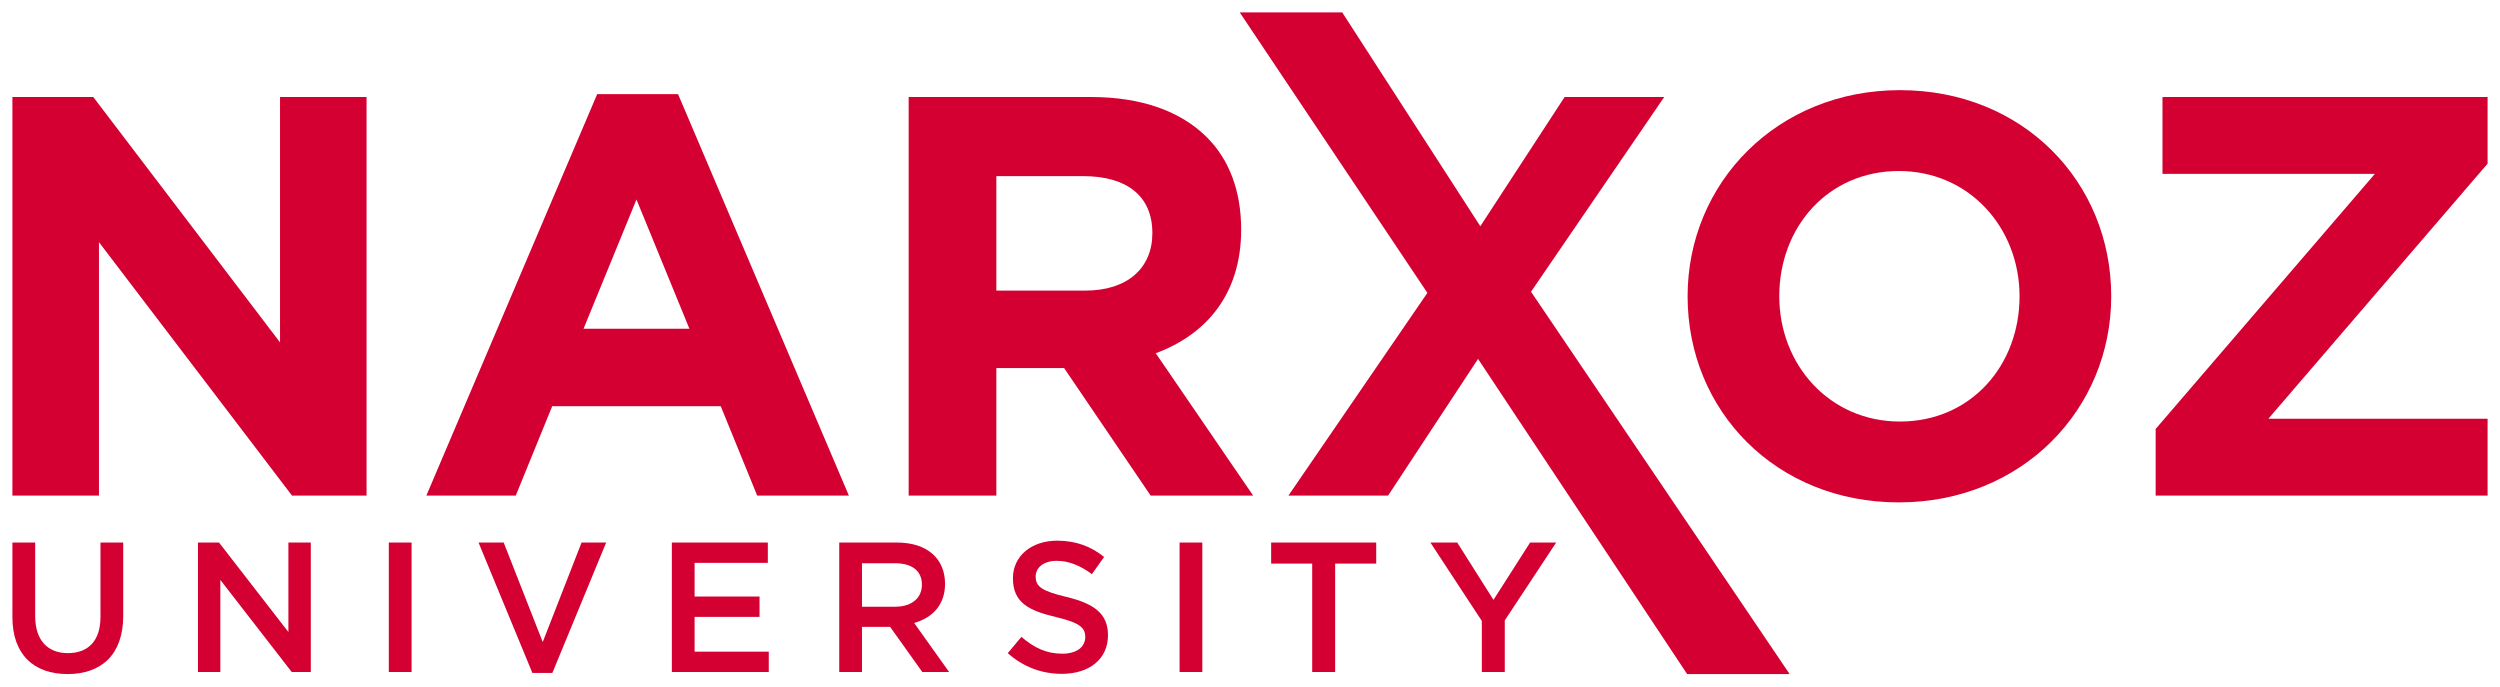
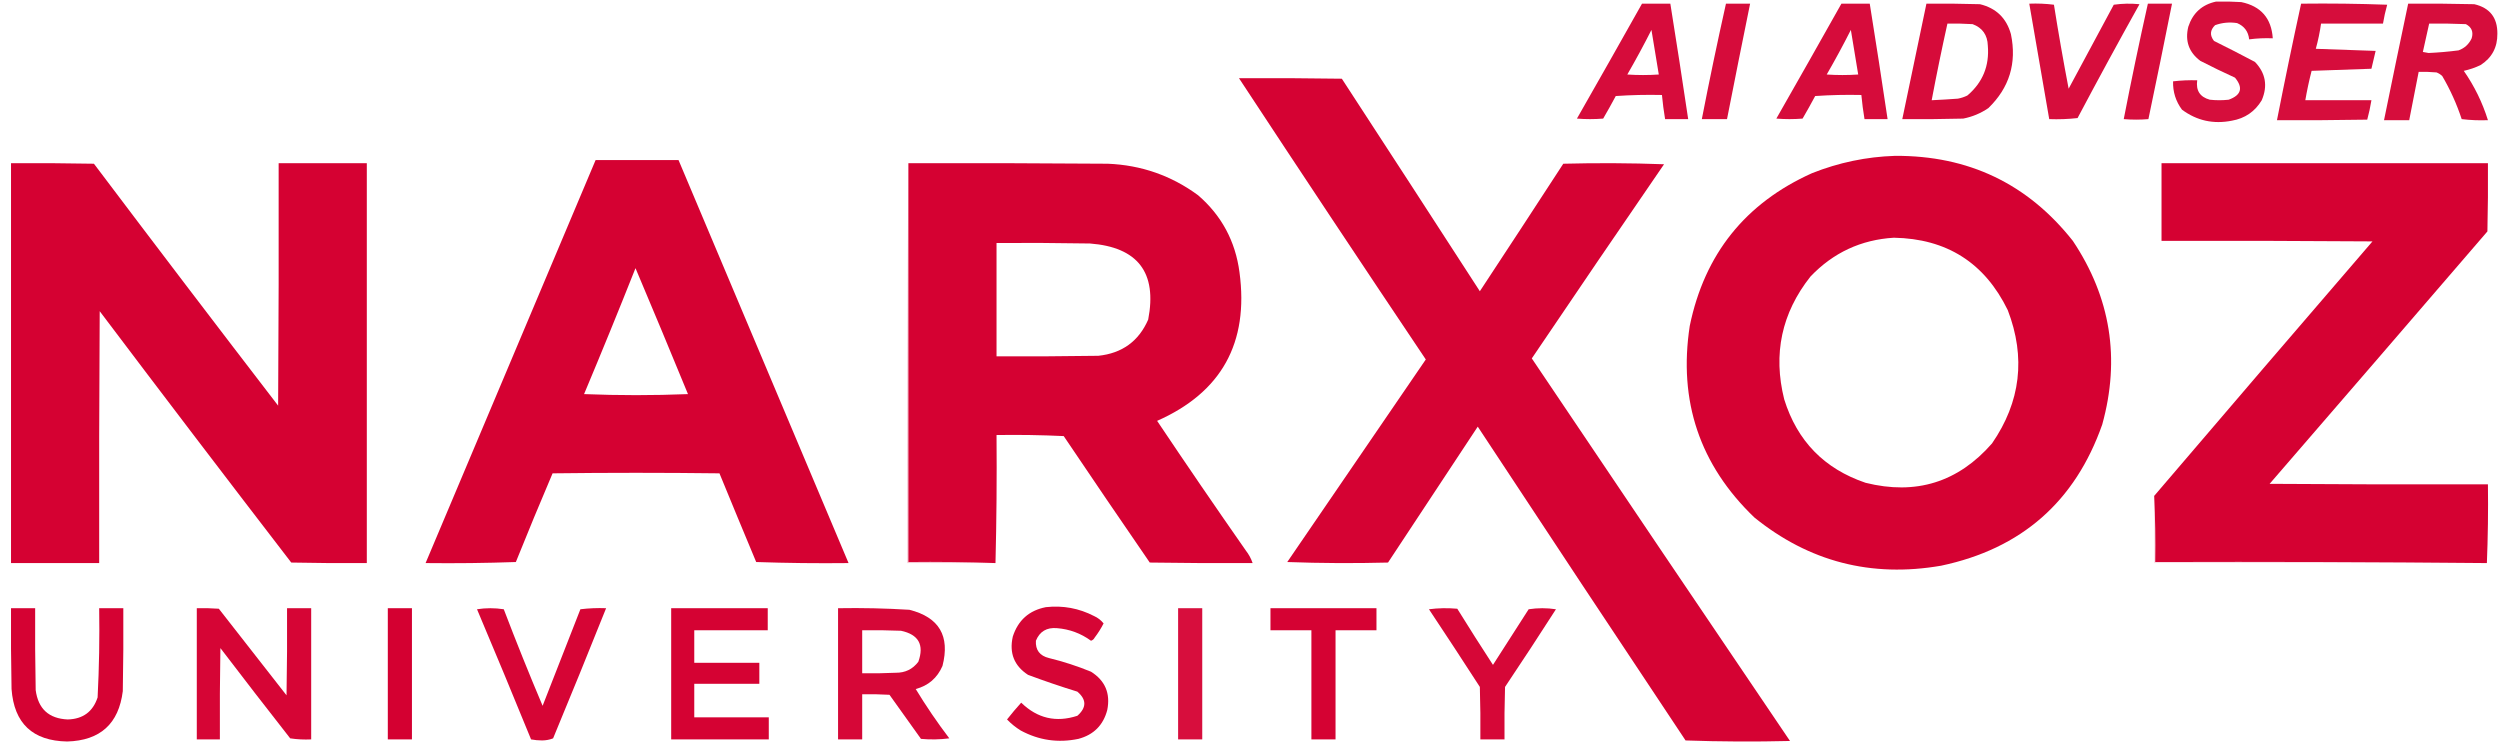
- <svg xmlns="http://www.w3.org/2000/svg" version="1.1" id="svg4200" viewBox="0 0 714.497 196.187" height="5.537cm" width="20.165cm">
-   <defs id="defs4202" />
-   <g transform="translate(-77.72357,-450.7257)" id="layer1">
-     <g transform="translate(3.543307,-3.543279)" id="g4786">
-       <polygon transform="translate(-122.6264,13.73221)" style="clip-rule:evenodd;fill:#d50032;fill-opacity:1;fill-rule:evenodd;image-rendering:optimizeQuality;shape-rendering:geometricPrecision;text-rendering:geometricPrecision" class="fil0" points="200.35,582.17 200.35,468.26 223.46,468.26 276.84,538.39 276.84,468.26 301.57,468.26 301.57,582.17 280.26,582.17 225.09,509.75 225.09,582.17 " id="polygon10" />
-       <path style="clip-rule:evenodd;fill:#d50032;fill-opacity:1;fill-rule:evenodd;image-rendering:optimizeQuality;shape-rendering:geometricPrecision;text-rendering:geometricPrecision" class="fil0" d="m 244.854,481.172 23.11,0 48.82,114.73 -26.2,0 -10.42,-25.55 -48.16,0 -10.42,25.55 -25.55,0 48.82,-114.73 z m 26.36,67.05 0,0 -15.13,-36.94 -15.13,36.94 30.26,0 z" id="path12" />
-       <path style="clip-rule:evenodd;fill:#d50032;fill-opacity:1;fill-rule:evenodd;image-rendering:optimizeQuality;shape-rendering:geometricPrecision;text-rendering:geometricPrecision" class="fil0" d="m 333.874,481.992 52.07,0 c 14.49,0 25.71,4.07 33.2,11.55 6.35,6.35 9.76,15.3 9.76,26.36 0,18.39 -9.92,29.95 -24.41,35.32 l 27.83,40.68 -29.29,0 -24.74,-36.45 -19.36,0 0,36.45 -25.06,0 0,-113.91 z m 50.44,55.33 0,0 c 12.21,0 19.21,-6.51 19.21,-16.44 0,-10.74 -7.49,-16.27 -19.69,-16.27 l -24.9,0 0,32.71 25.38,0 z" id="path14" />
-       <polygon transform="translate(-122.6264,13.73221)" style="clip-rule:evenodd;fill:#d50032;fill-opacity:1;fill-rule:evenodd;image-rendering:optimizeQuality;shape-rendering:geometricPrecision;text-rendering:geometricPrecision" class="fil0" points="708.28,633.18 678.99,633.18 619.23,543.11 593.52,582.17 565.04,582.17 604.75,524.24 551.12,444.08 580.41,444.08 619.88,505.2 643.97,468.26 672.44,468.26 634.37,523.91 " id="polygon16" />
-       <path style="clip-rule:evenodd;fill:#d50032;fill-opacity:1;fill-rule:evenodd;image-rendering:optimizeQuality;shape-rendering:geometricPrecision;text-rendering:geometricPrecision" class="fil0" d="m 556.494,538.942 c 0,-32.38 25.55,-58.91 60.7,-58.91 35.15,0 60.37,26.2 60.37,58.91 0,32.39 -25.55,58.91 -60.7,58.91 -35.15,0 -60.37,-26.2 -60.37,-58.91 z m 94.87,0 0,0 c 0,-19.52 -14.32,-35.8 -34.5,-35.8 -20.18,0 -34.17,15.95 -34.17,35.8 0,19.53 14.32,35.8 34.5,35.8 20.18,0 34.17,-15.94 34.17,-35.8 z" id="path18" />
-       <polygon transform="translate(-122.6264,13.73221)" style="clip-rule:evenodd;fill:#d50032;fill-opacity:1;fill-rule:evenodd;image-rendering:optimizeQuality;shape-rendering:geometricPrecision;text-rendering:geometricPrecision" class="fil0" points="812.89,582.17 812.89,563.13 875.54,490.23 814.84,490.23 814.84,468.26 907.76,468.26 907.76,487.3 845.11,560.2 907.76,560.2 907.76,582.17 " id="polygon20" />
-       <g transform="translate(-122.6264,13.73221)" style="clip-rule:evenodd;fill:#d50032;fill-opacity:1;fill-rule:evenodd;image-rendering:optimizeQuality;shape-rendering:geometricPrecision;text-rendering:geometricPrecision" id="_2174448152912">
-         <path class="fil1" d="m 200.35,616.89 0,-21.3 6.51,0 0,21.04 c 0,6.87 3.54,10.57 9.35,10.57 5.77,0 9.31,-3.49 9.31,-10.31 l 0,-21.3 6.5,0 0,20.98 c 0,11.05 -6.24,16.61 -15.91,16.61 -9.62,0 -15.76,-5.56 -15.76,-16.29 z" id="path23" style="fill:#d50032;fill-opacity:1" />
-         <polygon class="fil1" points="253.38,632.59 253.38,595.59 259.4,595.59 279.23,621.17 279.23,595.59 285.63,595.59 285.63,632.59 280.18,632.59 259.78,606.27 259.78,632.59 " id="polygon25" style="fill:#d50032;fill-opacity:1" />
-         <polygon class="fil1" points="307.93,632.59 307.93,595.59 314.44,595.59 314.44,632.59 " id="polygon27" style="fill:#d50032;fill-opacity:1" />
-         <polygon class="fil1" points="354.67,632.86 348.96,632.86 333.57,595.59 340.76,595.59 351.92,624.03 363.02,595.59 370.05,595.59 " id="polygon29" style="fill:#d50032;fill-opacity:1" />
-         <polygon class="fil1" points="395.32,616.84 395.32,626.78 416.52,626.78 416.52,632.59 388.82,632.59 388.82,595.59 416.25,595.59 416.25,601.4 395.32,601.4 395.32,611.02 413.88,611.02 413.88,616.84 " id="polygon31" style="fill:#d50032;fill-opacity:1" />
-         <path class="fil1" d="m 436.66,595.59 16.49,0 c 8.68,0 13.75,4.65 13.75,11.79 0,6.08 -3.65,9.72 -8.83,11.2 l 9.99,14.01 -7.66,0 -9.2,-12.9 -8.04,0 0,12.9 -6.5,0 0,-37 z m 16.02,18.34 0,0 c 4.65,0 7.61,-2.43 7.61,-6.29 0,-3.97 -2.85,-6.13 -7.66,-6.13 l -9.47,0 0,12.42 9.52,0 z" id="path33" style="fill:#d50032;fill-opacity:1" />
-         <path class="fil1" d="m 484.82,627.2 3.91,-4.65 c 3.54,3.07 7.08,4.81 11.69,4.81 4.01,0 6.55,-1.85 6.55,-4.76 0,-2.64 -1.48,-4.07 -8.35,-5.71 -7.88,-1.85 -12.32,-4.17 -12.32,-11.1 0,-6.34 5.29,-10.73 12.63,-10.73 5.4,0 9.68,1.64 13.43,4.65 l -3.49,4.92 c -3.33,-2.49 -6.66,-3.81 -10.04,-3.81 -3.81,0 -6.03,1.96 -6.03,4.49 0,2.86 1.69,4.13 8.78,5.82 7.82,1.9 11.89,4.71 11.89,10.94 0,6.93 -5.44,11.05 -13.21,11.05 -5.66,0 -11,-1.95 -15.44,-5.92 z" id="path35" style="fill:#d50032;fill-opacity:1" />
-         <polygon class="fil1" points="533.93,632.59 533.93,595.59 540.43,595.59 540.43,632.59 " id="polygon37" style="fill:#d50032;fill-opacity:1" />
-         <polygon class="fil1" points="590.13,595.59 590.13,601.61 578.39,601.61 578.39,632.59 571.83,632.59 571.83,601.61 560.1,601.61 560.1,595.59 " id="polygon39" style="fill:#d50032;fill-opacity:1" />
-         <polygon class="fil1" points="605.61,595.59 613.28,595.59 623.64,611.98 634.11,595.59 641.56,595.59 626.87,617.84 626.87,632.59 620.31,632.59 620.31,618 " id="polygon41" style="fill:#d50032;fill-opacity:1" />
-       </g>
-     </g>
+ <svg xmlns="http://www.w3.org/2000/svg" version="1.1" width="2382px" height="718px" style="shape-rendering:geometricPrecision; text-rendering:geometricPrecision; image-rendering:optimizeQuality; fill-rule:evenodd; clip-rule:evenodd">
+   <g>
+     <path style="opacity:0.943" fill="#d40031" d="M 2111.5,1.5 C 2119.51,1.334 2127.51,1.5 2135.5,2C 2154.23,5.899 2164.23,17.399 2165.5,36.5C 2157.91,36.186 2150.41,36.519 2143,37.5C 2142.2,30.04 2138.37,24.873 2131.5,22C 2124.29,20.887 2117.29,21.554 2110.5,24C 2105.69,28.725 2105.35,33.725 2109.5,39C 2122.59,45.475 2135.59,52.142 2148.5,59C 2158.69,69.619 2160.85,81.785 2155,95.5C 2148.51,106.309 2139.01,112.809 2126.5,115C 2108.96,118.486 2093.13,114.986 2079,104.5C 2073.06,96.522 2070.23,87.522 2070.5,77.5C 2078.12,76.602 2085.79,76.269 2093.5,76.5C 2092.13,86.276 2096.13,92.443 2105.5,95C 2111.5,95.667 2117.5,95.667 2123.5,95C 2135.49,90.661 2137.49,83.661 2129.5,74C 2118.38,68.939 2107.38,63.606 2096.5,58C 2085.56,49.85 2081.73,39.017 2085,25.5C 2089.29,12.377 2098.12,4.377 2111.5,1.5 Z" />
+   </g>
+   <g>
+     <path style="opacity:0.953" fill="#d40031" d="M 1564.5,3.5 C 1573.5,3.5 1582.5,3.5 1591.5,3.5C 1597.38,40.134 1603.05,76.801 1608.5,113.5C 1601.17,113.5 1593.83,113.5 1586.5,113.5C 1585.22,105.875 1584.22,98.208 1583.5,90.5C 1568.82,90.167 1554.15,90.501 1539.5,91.5C 1535.63,98.747 1531.63,105.914 1527.5,113C 1519.17,113.667 1510.83,113.667 1502.5,113C 1523.31,76.554 1543.97,40.054 1564.5,3.5 Z M 1573.5,28.5 C 1575.87,42.564 1578.2,56.731 1580.5,71C 1570.5,71.667 1560.5,71.667 1550.5,71C 1558.57,57.019 1566.24,42.852 1573.5,28.5 Z" />
+   </g>
+   <g>
+     <path style="opacity:0.952" fill="#d40031" d="M 1644.5,3.5 C 1652.17,3.5 1659.83,3.5 1667.5,3.5C 1660.04,40.143 1652.7,76.81 1645.5,113.5C 1637.5,113.5 1629.5,113.5 1621.5,113.5C 1628.66,76.698 1636.33,40.032 1644.5,3.5 Z" />
+   </g>
+   <g>
+     <path style="opacity:0.953" fill="#d40031" d="M 1754.5,3.5 C 1763.5,3.5 1772.5,3.5 1781.5,3.5C 1787.38,40.134 1793.05,76.801 1798.5,113.5C 1791.17,113.5 1783.83,113.5 1776.5,113.5C 1775.22,105.875 1774.22,98.208 1773.5,90.5C 1758.82,90.167 1744.15,90.501 1729.5,91.5C 1725.63,98.747 1721.63,105.914 1717.5,113C 1709.17,113.667 1700.83,113.667 1692.5,113C 1713.31,76.554 1733.97,40.054 1754.5,3.5 Z M 1763.5,28.5 C 1765.87,42.564 1768.2,56.731 1770.5,71C 1760.5,71.667 1750.5,71.667 1740.5,71C 1748.57,57.019 1756.24,42.852 1763.5,28.5 Z" />
+   </g>
+   <g>
+     <path style="opacity:0.955" fill="#d40031" d="M 1835.5,3.5 C 1852.5,3.333 1869.5,3.5 1886.5,4C 1901.89,7.724 1911.72,17.224 1916,32.5C 1921.74,60.087 1914.57,83.587 1894.5,103C 1887.22,107.968 1879.22,111.301 1870.5,113C 1851.17,113.5 1831.84,113.667 1812.5,113.5C 1820.17,76.829 1827.83,40.163 1835.5,3.5 Z M 1855.5,22.5 C 1863.51,22.334 1871.51,22.5 1879.5,23C 1888.83,26.457 1893.67,33.29 1894,43.5C 1895.61,62.772 1889.11,78.606 1874.5,91C 1871.64,92.399 1868.64,93.399 1865.5,94C 1857.17,94.611 1848.84,95.111 1840.5,95.5C 1845.12,71.064 1850.12,46.731 1855.5,22.5 Z" />
+   </g>
+   <g>
+     <path style="opacity:0.949" fill="#d40031" d="M 1933.5,3.5 C 1941.42,3.185 1949.25,3.518 1957,4.5C 1961.25,31.328 1965.92,57.995 1971,84.5C 1985.33,57.833 1999.67,31.167 2014,4.5C 2022.09,3.352 2030.25,3.185 2038.5,4C 2018.45,39.927 1998.79,76.094 1979.5,112.5C 1970.52,113.498 1961.52,113.832 1952.5,113.5C 1946.17,76.833 1939.83,40.167 1933.5,3.5 Z" />
+   </g>
+   <g>
+     <path style="opacity:0.948" fill="#d40031" d="M 2046.5,3.5 C 2054.17,3.5 2061.83,3.5 2069.5,3.5C 2062.19,40.192 2054.69,76.859 2047,113.5C 2039.24,114.152 2031.41,114.152 2023.5,113.5C 2030.66,76.698 2038.33,40.032 2046.5,3.5 Z" />
+   </g>
+   <g>
+     <path style="opacity:0.948" fill="#d40031" d="M 2192.5,3.5 C 2219.84,3.167 2247.17,3.5 2274.5,4.5C 2272.85,10.433 2271.52,16.433 2270.5,22.5C 2250.83,22.5 2231.17,22.5 2211.5,22.5C 2210.35,30.602 2208.68,38.602 2206.5,46.5C 2225.5,47.167 2244.5,47.833 2263.5,48.5C 2262.17,54.167 2260.83,59.833 2259.5,65.5C 2240.5,66.167 2221.5,66.833 2202.5,67.5C 2200.12,76.754 2198.12,86.088 2196.5,95.5C 2217.5,95.5 2238.5,95.5 2259.5,95.5C 2258.48,101.757 2257.15,107.924 2255.5,114C 2226.84,114.5 2198.17,114.667 2169.5,114.5C 2176.79,77.397 2184.45,40.397 2192.5,3.5 Z" />
+   </g>
+   <g>
+     <path style="opacity:0.946" fill="#d40031" d="M 2294.5,3.5 C 2315.5,3.333 2336.5,3.5 2357.5,4C 2372.25,7.423 2379.58,16.756 2379.5,32C 2379.64,45.062 2374.31,55.062 2363.5,62C 2358.38,64.447 2353.05,66.28 2347.5,67.5C 2357.57,81.971 2365.24,97.637 2370.5,114.5C 2362.14,114.831 2353.81,114.498 2345.5,113.5C 2340.77,99.135 2334.61,85.469 2327,72.5C 2325.42,70.959 2323.59,69.792 2321.5,69C 2315.84,68.501 2310.18,68.334 2304.5,68.5C 2301.5,83.833 2298.5,99.167 2295.5,114.5C 2287.5,114.5 2279.5,114.5 2271.5,114.5C 2279.04,77.474 2286.71,40.474 2294.5,3.5 Z M 2314.5,22.5 C 2326.17,22.334 2337.84,22.5 2349.5,23C 2355.02,25.919 2356.86,30.419 2355,36.5C 2352.41,42.088 2348.25,45.921 2342.5,48C 2333.05,49.217 2323.55,50.05 2314,50.5C 2312.17,50.167 2310.33,49.833 2308.5,49.5C 2310.5,40.492 2312.5,31.492 2314.5,22.5 Z" />
+   </g>
+   <g>
+     <path style="opacity:0.992" fill="#d50031" d="M 1180.5,74.5 C 1213.17,74.333 1245.84,74.5 1278.5,75C 1322.46,142.415 1366.29,209.915 1410,277.5C 1436.62,237.085 1463.12,196.585 1489.5,156C 1521.51,155.167 1553.51,155.333 1585.5,156.5C 1543.25,217.993 1501.25,279.66 1459.5,341.5C 1541.3,463.137 1623.3,584.637 1705.5,706C 1672.26,706.829 1639.1,706.662 1606,705.5C 1539.75,606.005 1473.75,506.338 1408,406.5C 1379.5,449.667 1351,492.833 1322.5,536C 1290.49,536.833 1258.49,536.667 1226.5,535.5C 1270.5,471.167 1314.5,406.833 1358.5,342.5C 1298.72,253.403 1239.39,164.069 1180.5,74.5 Z" />
+   </g>
+   <g>
+     <path style="opacity:0.994" fill="#d50031" d="M 1805.5,148.5 C 1875.47,148.073 1931.97,175.073 1975,229.5C 2011.04,283.416 2020.37,341.75 2003,404.5C 1977.14,478.02 1925.97,522.853 1849.5,539C 1782.94,550.53 1723.61,535.196 1671.5,493C 1619.52,443.048 1599.02,382.215 1610,310.5C 1624.12,242.064 1662.95,193.564 1726.5,165C 1752.01,154.867 1778.34,149.367 1805.5,148.5 Z M 1804.5,226.5 C 1854.87,227.42 1891.03,250.42 1913,295.5C 1930.3,340.573 1925.3,382.906 1898,422.5C 1865.67,459.496 1825.5,471.996 1777.5,460C 1738.2,446.696 1712.36,420.196 1700,380.5C 1689.18,337.247 1697.52,298.247 1725,263.5C 1746.69,240.735 1773.19,228.401 1804.5,226.5 Z" />
+   </g>
+   <g>
+     <path style="opacity:0.995" fill="#d50031" d="M 567.5,152.5 C 593.833,152.5 620.167,152.5 646.5,152.5C 700.5,280.5 754.5,408.5 808.5,536.5C 779.159,536.833 749.826,536.5 720.5,535.5C 708.731,507.357 697.065,479.19 685.5,451C 632.5,450.333 579.5,450.333 526.5,451C 514.545,479.028 502.878,507.195 491.5,535.5C 462.841,536.5 434.174,536.833 405.5,536.5C 459.5,408.5 513.5,280.5 567.5,152.5 Z M 605.5,255.5 C 622.336,295.319 639.003,335.319 655.5,375.5C 622.5,376.833 589.5,376.833 556.5,375.5C 573.231,335.637 589.564,295.637 605.5,255.5 Z" />
+   </g>
+   <g>
+     <path style="opacity:0.996" fill="#d50031" d="M 10.5,155.5 C 36.835,155.333 63.169,155.5 89.5,156C 147.636,233.103 206.136,309.936 265,386.5C 265.5,309.501 265.667,232.501 265.5,155.5C 293.5,155.5 321.5,155.5 349.5,155.5C 349.5,282.5 349.5,409.5 349.5,536.5C 325.498,536.667 301.498,536.5 277.5,536C 216.283,456.451 155.45,376.618 95,296.5C 94.5,376.499 94.333,456.499 94.5,536.5C 66.5,536.5 38.5,536.5 10.5,536.5C 10.5,409.5 10.5,282.5 10.5,155.5 Z" />
+   </g>
+   <g>
+     <path style="opacity:0.231" fill="#d30034" d="M 865.5,155.5 C 865.5,282.167 865.5,408.833 865.5,535.5C 893.338,535.169 921.005,535.502 948.5,536.5C 920.5,536.5 892.5,536.5 864.5,536.5C 864.167,409.332 864.5,282.332 865.5,155.5 Z" />
+   </g>
+   <g>
+     <path style="opacity:0.994" fill="#d50031" d="M 865.5,155.5 C 928.834,155.333 992.168,155.5 1055.5,156C 1087.36,157.284 1116.02,167.284 1141.5,186C 1163.92,205.338 1177.09,229.838 1181,259.5C 1190.01,326.688 1163.84,373.855 1102.5,401C 1130.26,442.431 1158.43,483.597 1187,524.5C 1189.87,528.183 1192.04,532.183 1193.5,536.5C 1160.83,536.667 1128.16,536.5 1095.5,536C 1067.97,495.97 1040.64,455.804 1013.5,415.5C 992.177,414.5 970.844,414.167 949.5,414.5C 949.832,455.337 949.499,496.003 948.5,536.5C 921.005,535.502 893.338,535.169 865.5,535.5C 865.5,408.833 865.5,282.167 865.5,155.5 Z M 949.5,231.5 C 979.169,231.333 1008.84,231.5 1038.5,232C 1084.16,235.505 1102.66,259.671 1094,304.5C 1085,325.11 1069.17,336.61 1046.5,339C 1014.17,339.5 981.835,339.667 949.5,339.5C 949.5,303.5 949.5,267.5 949.5,231.5 Z" />
+   </g>
+   <g>
+     <path style="opacity:0.995" fill="#d50031" d="M 2369.5,536.5 C 2264.33,535.501 2159,535.167 2053.5,535.5C 2053.83,514.327 2053.5,493.327 2052.5,472.5C 2121.62,391.539 2190.96,310.706 2260.5,230C 2193.5,229.5 2126.5,229.333 2059.5,229.5C 2059.5,204.833 2059.5,180.167 2059.5,155.5C 2163.17,155.5 2266.83,155.5 2370.5,155.5C 2370.67,177.169 2370.5,198.836 2370,220.5C 2300.95,300.76 2231.78,380.927 2162.5,461C 2231.83,461.5 2301.17,461.667 2370.5,461.5C 2370.83,486.672 2370.5,511.672 2369.5,536.5 Z" />
+   </g>
+   <g>
+     <path style="opacity:0.133" fill="#d20035" d="M 2052.5,472.5 C 2053.5,493.327 2053.83,514.327 2053.5,535.5C 2159,535.167 2264.33,535.501 2369.5,536.5C 2263.83,536.5 2158.17,536.5 2052.5,536.5C 2052.5,515.167 2052.5,493.833 2052.5,472.5 Z" />
+   </g>
+   <g>
+     <path style="opacity:0.977" fill="#d50031" d="M 996.5,578.5 C 1012.73,576.705 1028.07,579.538 1042.5,587C 1046.07,588.618 1049.07,590.951 1051.5,594C 1049.08,598.756 1046.24,603.256 1043,607.5C 1042.25,608.99 1041.09,609.99 1039.5,610.5C 1029.84,603.446 1019.01,599.446 1007,598.5C 997.274,597.686 990.608,601.686 987,610.5C 986.499,619.354 990.666,624.854 999.5,627C 1013.18,630.337 1026.51,634.67 1039.5,640C 1052.98,648.478 1058.15,660.645 1055,676.5C 1051.2,690.965 1042.04,700.131 1027.5,704C 1008.17,708.044 989.833,705.377 972.5,696C 967.708,693.039 963.375,689.539 959.5,685.5C 963.812,680.02 968.312,674.687 973,669.5C 988.374,684.469 1006.21,688.636 1026.5,682C 1035.37,674.204 1035.37,666.537 1026.5,659C 1010.68,654.127 995.009,648.794 979.5,643C 966.286,634.376 961.453,622.21 965,606.5C 970.04,590.957 980.54,581.623 996.5,578.5 Z" />
+   </g>
+   <g>
+     <path style="opacity:0.98" fill="#d50031" d="M 187.5,579.5 C 194.508,579.334 201.508,579.5 208.5,580C 230,607.5 251.5,635 273,662.5C 273.5,634.835 273.667,607.169 273.5,579.5C 281.167,579.5 288.833,579.5 296.5,579.5C 296.5,621.167 296.5,662.833 296.5,704.5C 289.8,704.83 283.134,704.497 276.5,703.5C 254.142,674.976 231.975,646.309 210,617.5C 209.5,646.498 209.333,675.498 209.5,704.5C 202.167,704.5 194.833,704.5 187.5,704.5C 187.5,662.833 187.5,621.167 187.5,579.5 Z" />
+   </g>
+   <g>
+     <path style="opacity:0.98" fill="#d50031" d="M 454.5,580.5 C 462.902,579.172 471.402,579.172 480,580.5C 491.798,611.423 504.131,642.089 517,672.5C 529,641.833 541,611.167 553,580.5C 561.081,579.518 569.248,579.184 577.5,579.5C 560.962,620.915 544.129,662.248 527,703.5C 523.767,704.786 520.267,705.453 516.5,705.5C 512.916,705.482 509.416,705.148 506,704.5C 489.057,662.963 471.89,621.63 454.5,580.5 Z" />
+   </g>
+   <g>
+     <path style="opacity:0.99" fill="#d50031" d="M 10.5,579.5 C 18.167,579.5 25.833,579.5 33.5,579.5C 33.333,605.502 33.5,631.502 34,657.5C 36.353,675.354 46.52,684.687 64.5,685.5C 79.019,685.13 88.519,678.13 93,664.5C 94.458,636.209 94.958,607.876 94.5,579.5C 102.167,579.5 109.833,579.5 117.5,579.5C 117.667,605.835 117.5,632.169 117,658.5C 113.158,689.61 95.492,705.61 64,706.5C 31.07,705.901 13.403,689.235 11,656.5C 10.5,630.835 10.333,605.169 10.5,579.5 Z" />
+   </g>
+   <g>
+     <path style="opacity:1" fill="#d40031" d="M 369.5,579.5 C 377.167,579.5 384.833,579.5 392.5,579.5C 392.5,621.167 392.5,662.833 392.5,704.5C 384.833,704.5 377.167,704.5 369.5,704.5C 369.5,662.833 369.5,621.167 369.5,579.5 Z" />
+   </g>
+   <g>
+     <path style="opacity:0.989" fill="#d50031" d="M 639.5,579.5 C 670.167,579.5 700.833,579.5 731.5,579.5C 731.5,586.5 731.5,593.5 731.5,600.5C 708.167,600.5 684.833,600.5 661.5,600.5C 661.5,610.833 661.5,621.167 661.5,631.5C 682.167,631.5 702.833,631.5 723.5,631.5C 723.5,638.167 723.5,644.833 723.5,651.5C 702.833,651.5 682.167,651.5 661.5,651.5C 661.5,662.167 661.5,672.833 661.5,683.5C 685.167,683.5 708.833,683.5 732.5,683.5C 732.5,690.5 732.5,697.5 732.5,704.5C 701.5,704.5 670.5,704.5 639.5,704.5C 639.5,662.833 639.5,621.167 639.5,579.5 Z" />
+   </g>
+   <g>
+     <path style="opacity:0.971" fill="#d50031" d="M 798.5,579.5 C 821.196,579.102 843.863,579.602 866.5,581C 894.832,588.146 905.332,605.98 898,634.5C 893.022,645.982 884.522,653.315 872.5,656.5C 882.293,672.65 892.96,688.317 904.5,703.5C 895.518,704.665 886.518,704.832 877.5,704C 867.5,690 857.5,676 847.5,662C 838.84,661.5 830.173,661.334 821.5,661.5C 821.5,675.833 821.5,690.167 821.5,704.5C 813.833,704.5 806.167,704.5 798.5,704.5C 798.5,662.833 798.5,621.167 798.5,579.5 Z M 821.5,600.5 C 833.838,600.333 846.171,600.5 858.5,601C 875.242,604.567 880.742,614.4 875,630.5C 869.657,637.588 862.49,641.088 853.5,641C 842.839,641.5 832.172,641.667 821.5,641.5C 821.5,627.833 821.5,614.167 821.5,600.5 Z" />
+   </g>
+   <g>
+     <path style="opacity:0.942" fill="#d50032" d="M 1122.5,579.5 C 1130.17,579.5 1137.83,579.5 1145.5,579.5C 1145.5,621.167 1145.5,662.833 1145.5,704.5C 1137.83,704.5 1130.17,704.5 1122.5,704.5C 1122.5,662.833 1122.5,621.167 1122.5,579.5 Z" />
+   </g>
+   <g>
+     <path style="opacity:0.992" fill="#d50031" d="M 1210.5,579.5 C 1244.17,579.5 1277.83,579.5 1311.5,579.5C 1311.5,586.5 1311.5,593.5 1311.5,600.5C 1298.5,600.5 1285.5,600.5 1272.5,600.5C 1272.5,635.167 1272.5,669.833 1272.5,704.5C 1264.83,704.5 1257.17,704.5 1249.5,704.5C 1249.5,669.833 1249.5,635.167 1249.5,600.5C 1236.5,600.5 1223.5,600.5 1210.5,600.5C 1210.5,593.5 1210.5,586.5 1210.5,579.5 Z" />
+   </g>
+   <g>
+     <path style="opacity:0.972" fill="#d50031" d="M 1361.5,580.5 C 1370.32,579.343 1379.32,579.176 1388.5,580C 1399.64,597.967 1410.97,615.8 1422.5,633.5C 1433.83,615.833 1445.17,598.167 1456.5,580.5C 1465.17,579.167 1473.83,579.167 1482.5,580.5C 1466.58,605.338 1450.42,630.004 1434,654.5C 1433.5,671.163 1433.33,687.83 1433.5,704.5C 1425.83,704.5 1418.17,704.5 1410.5,704.5C 1410.67,687.83 1410.5,671.163 1410,654.5C 1393.97,629.658 1377.8,604.991 1361.5,580.5 Z" />
  </g>
</svg>
